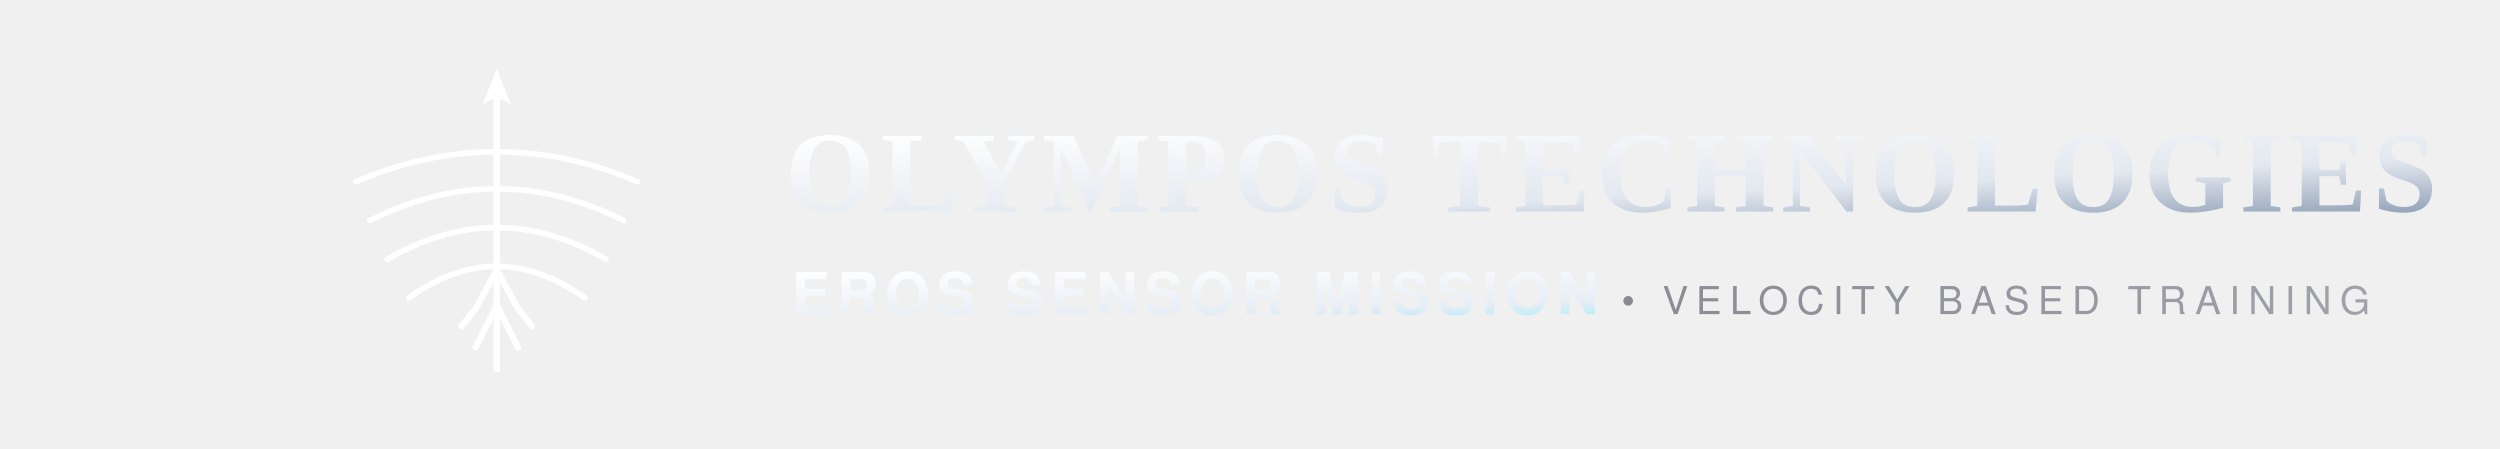
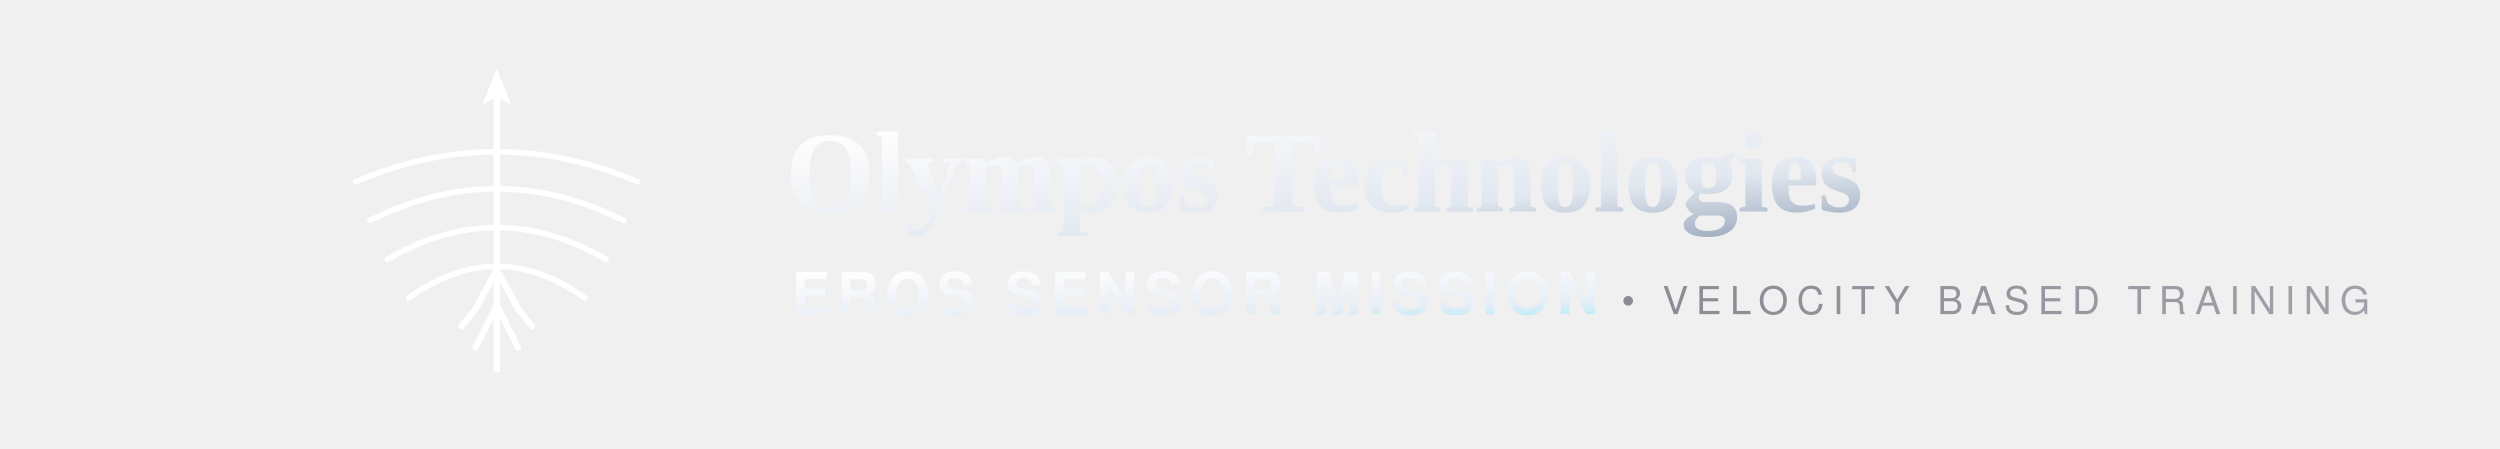
<svg xmlns="http://www.w3.org/2000/svg" viewBox="0 0 780 140" width="100%" height="140">
  <defs>
    <linearGradient id="olymposGradient" x1="0%" y1="0%" x2="100%" y2="100%">
      <stop offset="0%" stop-color="#FFFFFF" />
      <stop offset="65%" stop-color="#E2E8F0" />
      <stop offset="100%" stop-color="#94A3B8" />
    </linearGradient>
    <linearGradient id="erosAccentGrad" x1="0%" y1="0%" x2="100%" y2="100%">
      <stop offset="0%" stop-color="#FFFFFF" />
      <stop offset="60%" stop-color="#E6EDF5" />
      <stop offset="100%" stop-color="#70F0FF" />
    </linearGradient>
    <linearGradient id="subGradient" x1="0%" y1="0%" x2="100%" y2="0%">
      <stop offset="0%" stop-color="#71717A" />
      <stop offset="100%" stop-color="#A1A1AA" />
    </linearGradient>
  </defs>
  <rect width="780" height="140" fill="transparent" />
  <g transform="translate(100, 16) scale(0.11)" stroke="#FFFFFF" fill="none">
    <line x1="500" y1="90" x2="500" y2="910" stroke-width="18" stroke="#FFFFFF" />
    <polygon points="500,50 460,150 500,130 540,150" fill="#FFFFFF" stroke="none" />
    <path d="M 100,370 Q 500,200 900,370" stroke-width="16" stroke-linecap="round" />
    <path d="M 140,480 Q 500,300 860,480" stroke-width="16" stroke-linecap="round" />
    <path d="M 190,590 Q 500,410 810,590" stroke-width="16" stroke-linecap="round" />
    <path d="M 250,700 Q 500,520 750,700" stroke-width="16" stroke-linecap="round" />
    <polyline points="400,780 440,730 500,620" stroke-width="18" stroke-linecap="round" stroke-linejoin="round" />
    <polyline points="600,780 560,730 500,620" stroke-width="18" stroke-linecap="round" stroke-linejoin="round" />
    <polyline points="440,840 500,720 560,840" stroke-width="18" stroke-linecap="round" stroke-linejoin="round" />
  </g>
-   <text x="245" y="66" font-family="'Mercury', 'Mercury Text G1', 'Mercury Display', 'Mercury Text', Georgia, 'Times New Roman', serif" font-size="36" font-weight="700" letter-spacing="0.05em" fill="url(#olymposGradient)">
-     OLYMPOS TECHNOLOGIES
+   <text x="245" y="66" font-family="'Mercury', 'Mercury Text G1', 'Mercury Display', 'Mercury Text', Georgia, 'Times New Roman', serif" font-size="36" font-weight="700" letter-spacing="-0.01em" fill="url(#olymposGradient)">
+     Olympos Technologies
  </text>
  <text x="247" y="98" font-family="'Helvetica Neue', Helvetica, Arial, -apple-system, sans-serif" font-size="18" font-weight="600" letter-spacing="0.12em" fill="url(#erosAccentGrad)">
    EROS SENSOR MISSION <tspan font-size="12" font-weight="500" letter-spacing="0.22em" fill="url(#subGradient)">• VELOCITY BASED TRAINING</tspan>
  </text>
</svg>
